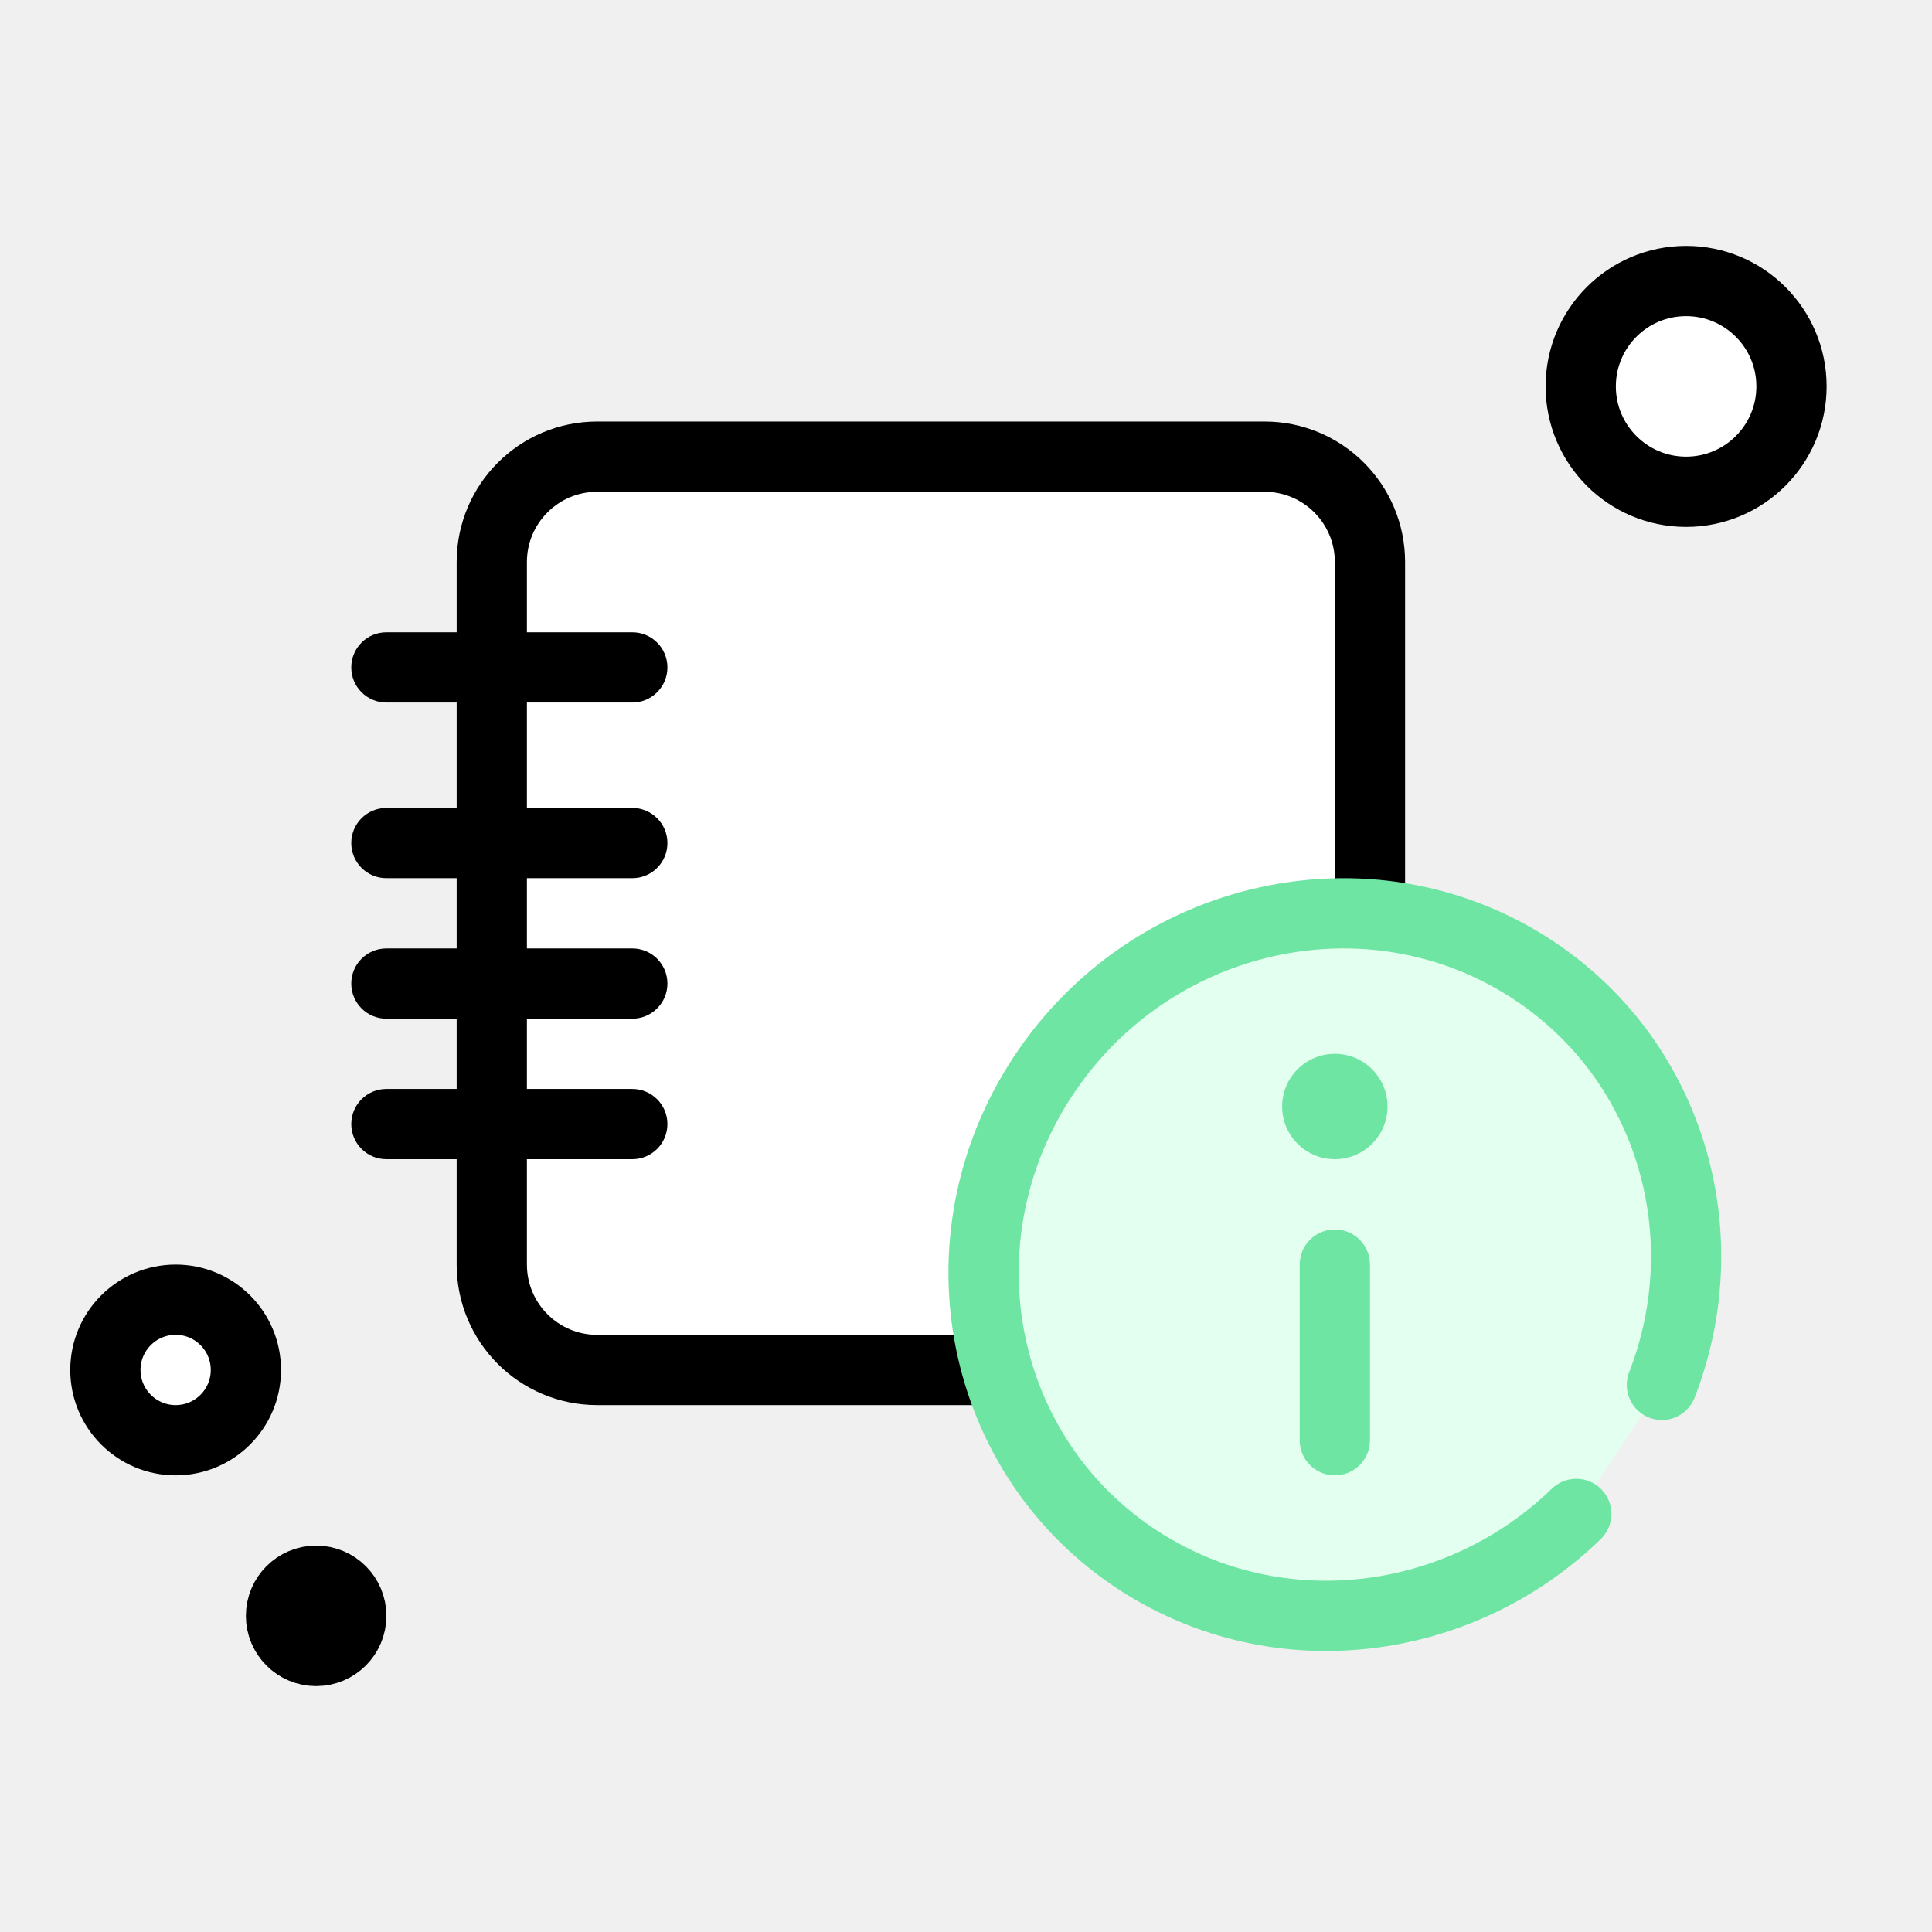
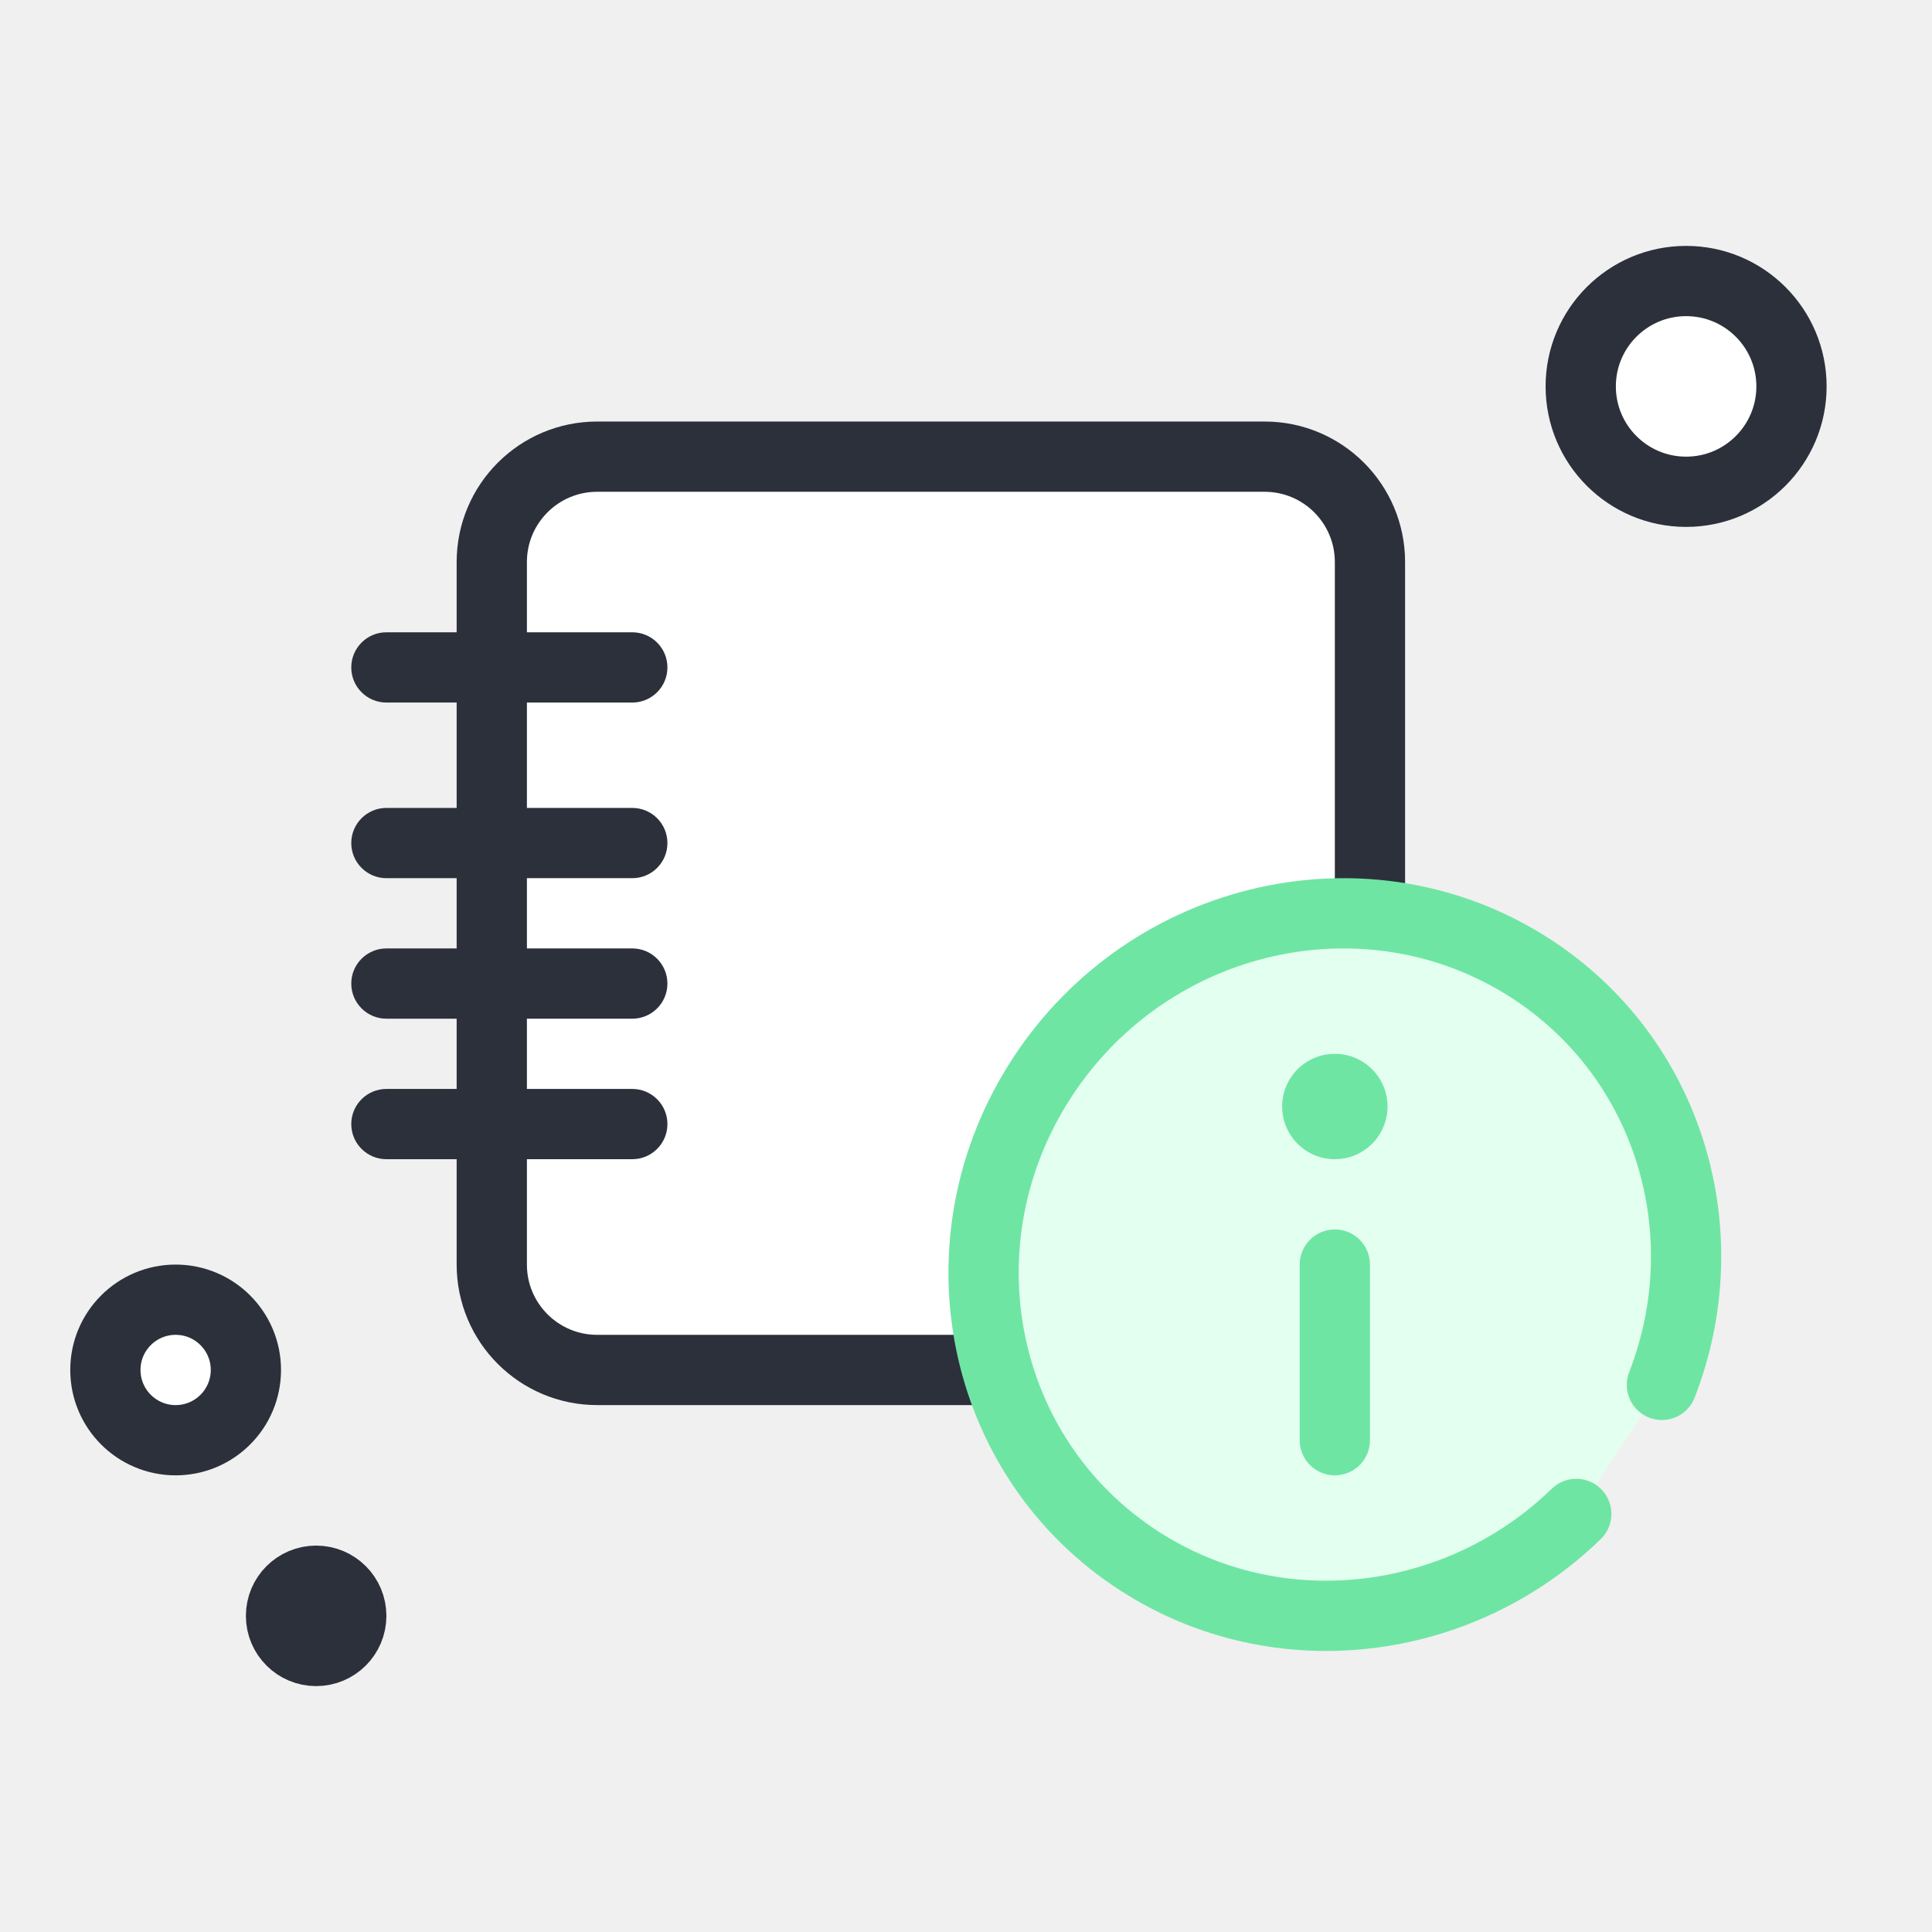
<svg xmlns="http://www.w3.org/2000/svg" width="55px" height="55px" viewBox="0 0 55 55" version="1.1">
  <g id="icon-info" stroke="none" stroke-width="1" fill="none" fill-rule="evenodd">
    <g>
      <g>
        <rect id="Rectangle-Copy-9" fill="#D8D8D8" opacity="0" x="0" y="0" width="55" height="55" />
        <g id="Group-3" transform="translate(3, 8)">
-           <rect id="Rectangle" stroke="#000000" stroke-width="2" fill="#FFFFFF" x="11" y="5" width="25" height="26" rx="3" />
-           <rect id="Rectangle" fill="#000000" x="7" y="10" width="9" height="2" rx="1" />
-           <rect id="Rectangle-Copy-4" fill="#000000" x="7" y="15" width="9" height="2" rx="1" />
-           <rect id="Rectangle-Copy-5" fill="#000000" x="7" y="19" width="9" height="2" rx="1" />
-           <rect id="Rectangle-Copy-6" fill="#000000" x="7" y="23" width="9" height="2" rx="1" />
+           <rect id="Rectangle" stroke="#2C303B" stroke-width="2" fill="#FFFFFF" x="11" y="5" width="25" height="26" rx="3" />
+           <rect id="Rectangle" fill="#2C303B" x="7" y="10" width="9" height="2" rx="1" />
+           <rect id="Rectangle-Copy-4" fill="#2C303B" x="7" y="15" width="9" height="2" rx="1" />
+           <rect id="Rectangle-Copy-5" fill="#2C303B" x="7" y="19" width="9" height="2" rx="1" />
+           <rect id="Rectangle-Copy-6" fill="#2C303B" x="7" y="23" width="9" height="2" rx="1" />
          <path d="M44.311,31.425 C45.996,27.101 44.534,22.111 40.547,19.55 C35.952,16.598 29.744,17.988 26.681,22.655 C23.617,27.322 24.859,33.498 29.453,36.45 C33.409,38.992 38.562,38.314 41.873,35.098" id="Path-Copy-3" stroke="#6FE5A4" stroke-width="2" fill="#E3FFEF" stroke-linecap="round" />
-           <circle id="Oval-Copy-11" stroke="#000000" stroke-width="2" fill="#FFFFFF" transform="translate(45, 3) scale(1, -1) translate(-45, -3) " cx="45" cy="3" r="3" />
-           <circle id="Oval-Copy-12" stroke="#000000" stroke-width="2" cx="6" cy="38" r="1" />
+           <circle id="Oval-Copy-11" stroke="#2C303B" stroke-width="2" fill="#FFFFFF" transform="translate(45, 3) scale(1, -1) translate(-45, -3) " cx="45" cy="3" r="3" />
+           <circle id="Oval-Copy-12" stroke="#2C303B" stroke-width="2" cx="6" cy="38" r="1" />
          <g id="Group" transform="translate(33.5, 22)" fill="#6FE5A4">
            <circle id="Oval-Copy-14" cx="1.5" cy="1.5" r="1.5" />
            <rect id="Rectangle" x="0.5" y="5" width="2" height="7" rx="1" />
          </g>
-           <circle id="Oval-Copy-13" stroke="#000000" stroke-width="2" fill="#FFFFFF" transform="translate(2, 31) scale(-1, -1) translate(-2, -31) " cx="2" cy="31" r="2" />
+           <circle id="Oval-Copy-13" stroke="#2C303B" stroke-width="2" fill="#FFFFFF" transform="translate(2, 31) scale(-1, -1) translate(-2, -31) " cx="2" cy="31" r="2" />
        </g>
      </g>
    </g>
  </g>
</svg>
